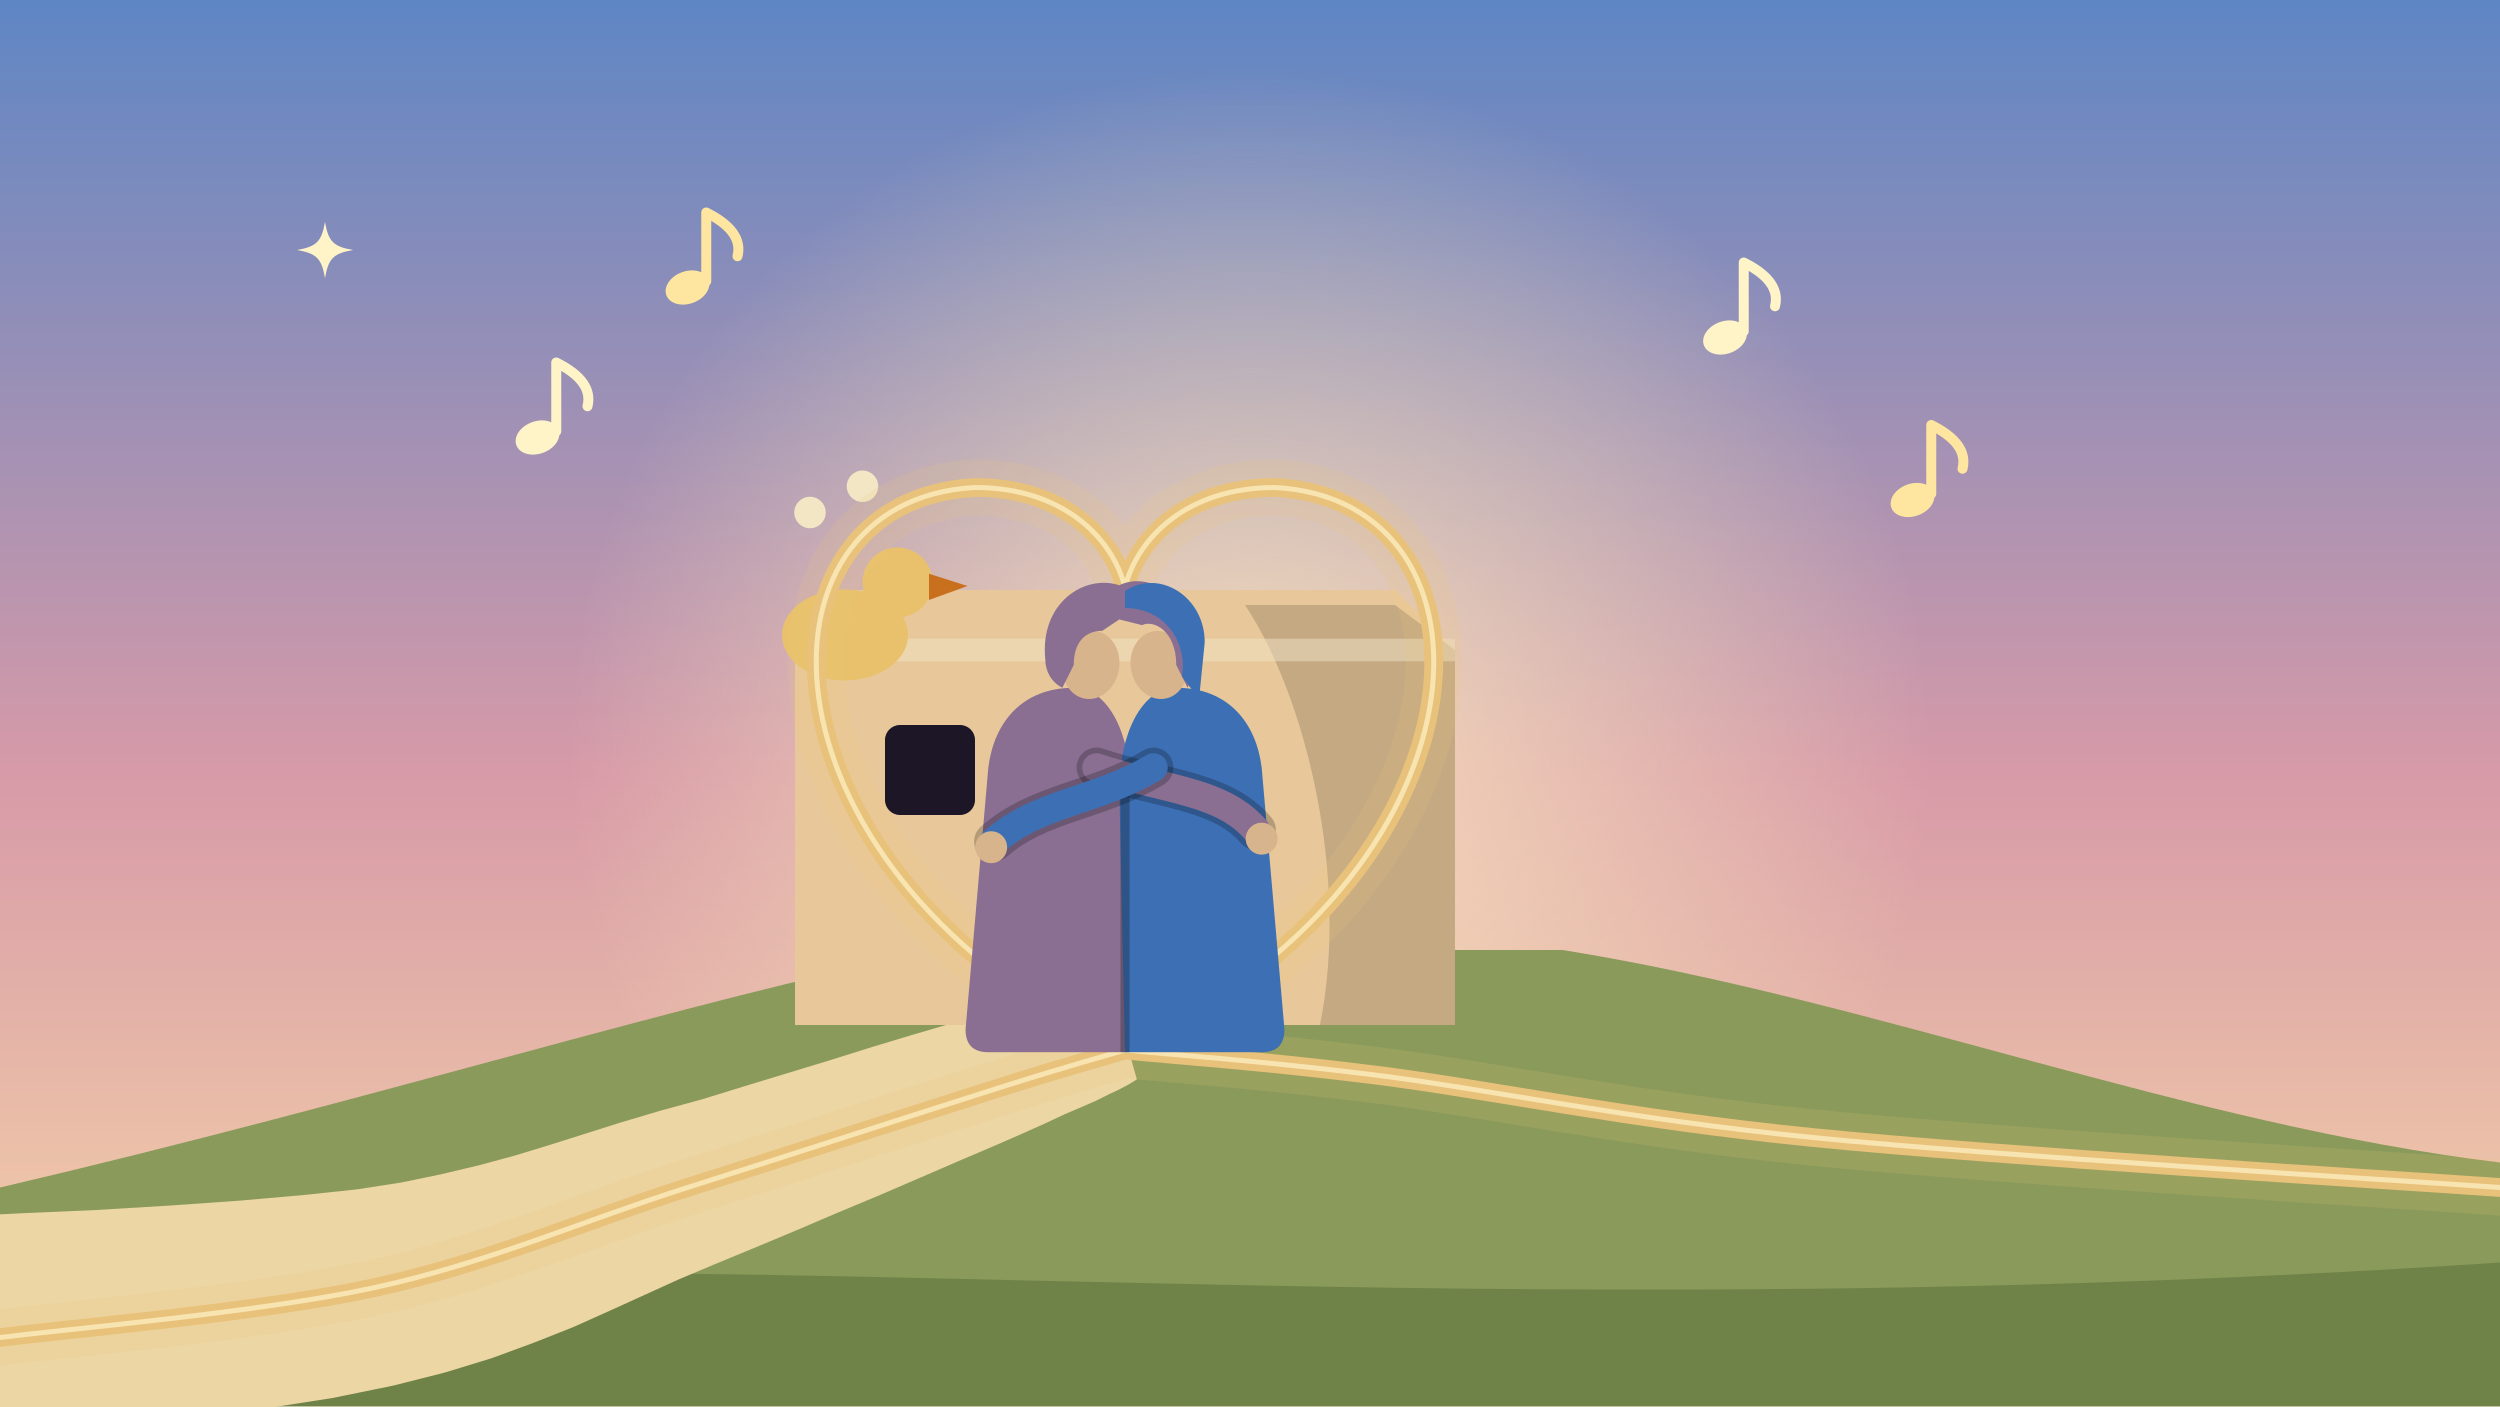
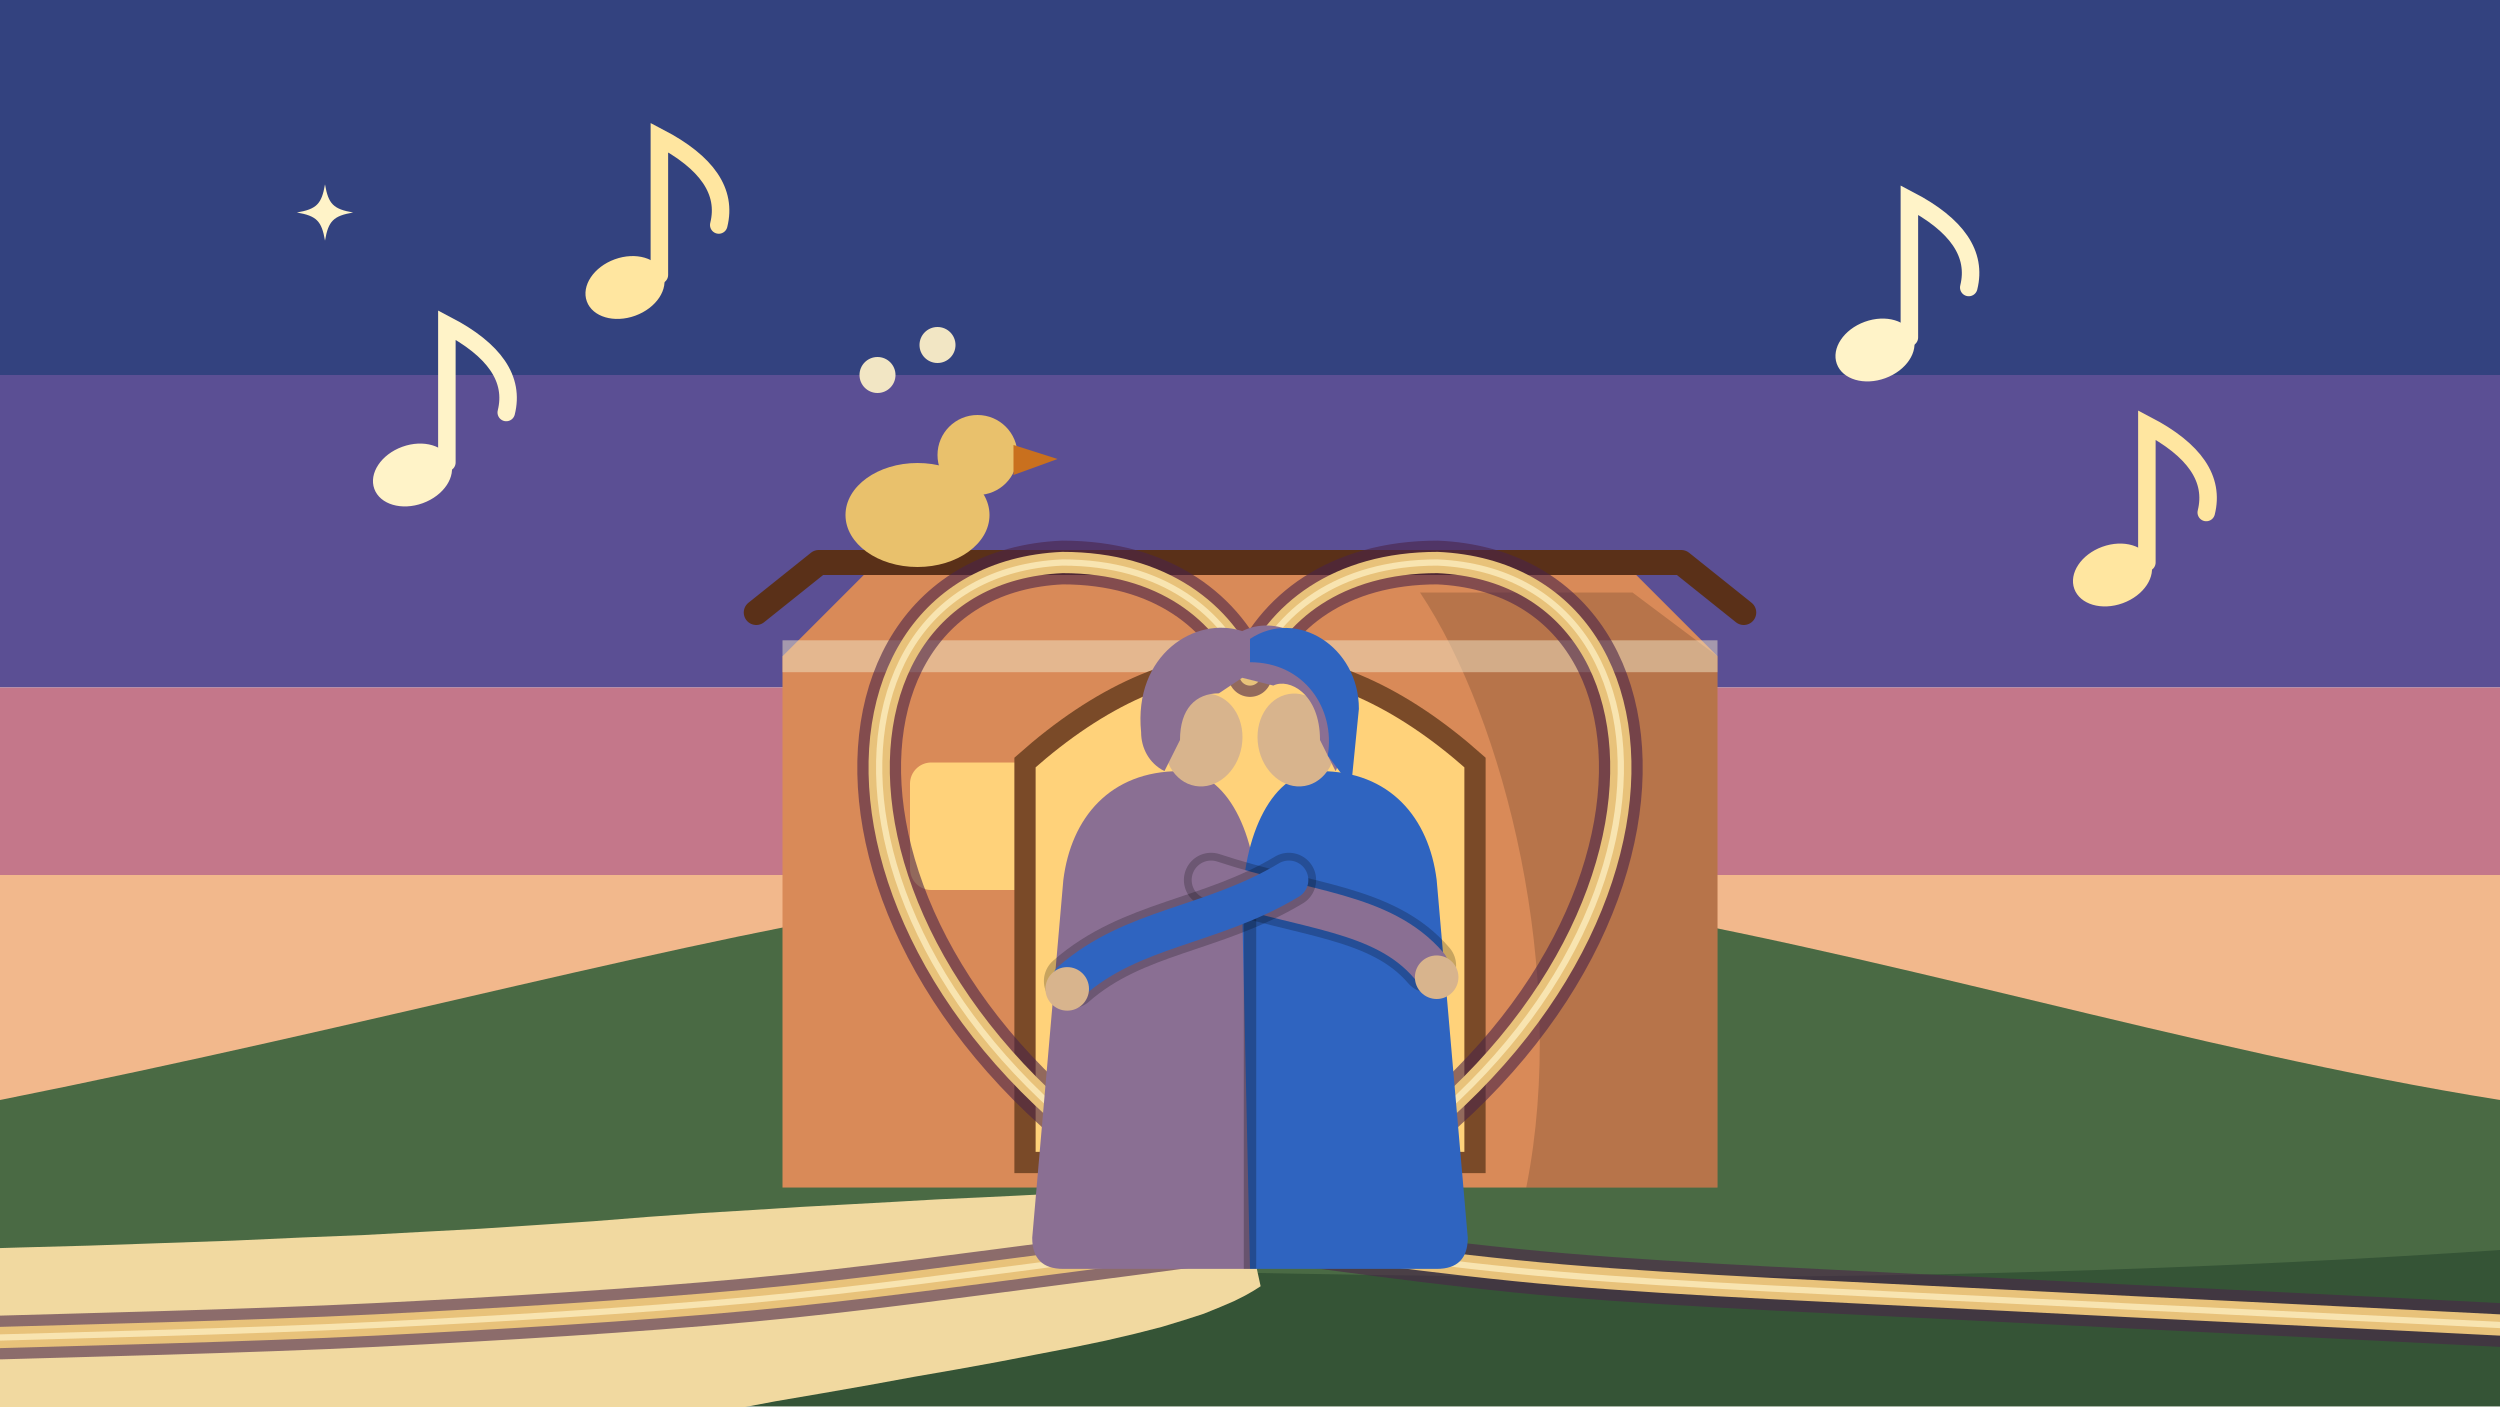
<svg xmlns="http://www.w3.org/2000/svg" viewBox="0 0 400 225" role="img" aria-label="Two women embrace at a doorway on a hilltop path, surrounded by a loop of golden thread and music notes.">
  <defs>
-     <linearGradient id="sky" x1="0" y1="0" x2="0" y2="1">
-       <stop offset="0" stop-color="#5f86c4" />
-       <stop offset="0.55" stop-color="#d79aa8" />
-       <stop offset="1" stop-color="#f8d8a8" />
-     </linearGradient>
-     <radialGradient id="glow" cx="0.5" cy="0.5" r="0.5">
-       <stop offset="0" stop-color="#fff0c0" stop-opacity="0.8" />
-       <stop offset="1" stop-color="#fff0c0" stop-opacity="0" />
-     </radialGradient>
    <symbol id="star4" viewBox="-10 -10 20 20">
      <path d="M0-10C1.200-3 3-1.200 10 0 3 1.200 1.200 3 0 10-1.200 3-3 1.200-10 0-3-1.200-1.200-3 0-10Z" fill="#fff3c8" />
    </symbol>
-     <symbol id="house" viewBox="0 0 50 40">
+     <symbol id="houseLit" viewBox="0 0 50 40">
      <path d="M3 40V15L7 11H43L47 15V40Z" fill="currentColor" />
      <path d="M33 12H43L47 15V40H38C40 30 37 18 33 12Z" fill="#000" fill-opacity=".16" />
      <path d="M3 15H47" fill="none" stroke="#f0e4c6" stroke-opacity=".5" stroke-width="1.500" />
-       <path d="M20 40V29Q25 23 30 29V40Z" fill="#1d1626" />
-       <rect x="9" y="20" width="6" height="6" rx="1" fill="#1d1626" />
+       <path d="M20 40V29Q25 23 30 29V40Z" fill="#ffd27a" />
+       <rect x="9" y="20" width="6" height="6" rx="1" fill="#ffd27a" />
    </symbol>
    <symbol id="cousins" viewBox="0 0 70 90">
      <path d="M26 22C17 22 12 28 11 36L7 82Q7 86 11 86H35L36 40C36 30 32 22 26 22Z" fill="#8a6f93" />
      <path d="M44 22C53 22 58 28 59 36L63 82Q63 86 59 86H35L34 40C34 30 38 22 44 22Z" fill="currentColor" />
      <path d="M35 36V86" fill="none" stroke="#000" stroke-opacity=".25" stroke-width="1.600" />
      <path d="M30 36C42 40 52 40 58 47" fill="none" stroke="#000" stroke-opacity=".22" stroke-width="7" stroke-linecap="round" />
      <path d="M30 36C42 40 52 40 58 47" fill="none" stroke="#8a6f93" stroke-width="5" stroke-linecap="round" />
      <circle cx="59" cy="48.500" r="2.800" fill="#d8b48d" />
      <path d="M40 36C30 42 20 42 12 49" fill="none" stroke="#000" stroke-opacity=".22" stroke-width="7" stroke-linecap="round" />
      <path d="M40 36C30 42 20 42 12 49" fill="none" stroke="currentColor" stroke-width="5" stroke-linecap="round" />
      <circle cx="11.500" cy="50" r="2.800" fill="#d8b48d" />
      <ellipse cx="29" cy="18" rx="5" ry="6" transform="rotate(10 29 18)" fill="#d8b48d" />
      <ellipse cx="41" cy="18" rx="5" ry="6" transform="rotate(-10 41 18)" fill="#d8b48d" />
      <path d="M21 17C20 7 28 2 34 4C38 2 44 4 47 12C48 16 47 20 46 22L44 18C44 12 40 10 38 11L34 10L31 12C28 12 26 14 26 18L24 22C22 21 21 19 21 17Z" fill="#8a6f93" />
      <path d="M35 5C41 1 49 6 49 14L48 24L45 20C46 14 42 8 35 8Z" fill="currentColor" />
    </symbol>
  </defs>
-   <rect width="400" height="225" fill="url(#sky)" />
-   <circle cx="200" cy="120" r="110" fill="url(#glow)" />
-   <use href="#star4" x="47.5" y="35.5" width="9" height="9" />
-   <path d="M0 190C60 176 110 160 150 152L250 152C300 160 350 180 400 186V225H0Z" fill="#8a9a5a" />
-   <path d="M0 208C100 196 220 214 400 202V225H0Z" fill="#6f8348" />
-   <path d="M-18.3 232.9L-12.1 232L-3.5 230.9L6.9 229.8L18.4 228.4L30.3 227L42.1 225.4L53.1 223.7L62.9 221.7L71.2 219.6L78.7 217.3L85.5 214.8L91.8 212.3L97.6 209.7L103.1 207.2L108.6 204.7L114.3 202.3L120.6 199.7L127.3 196.9L134.1 194L140.8 191.2L147.3 188.4L153.3 185.8L158.7 183.5L163.3 181.5L167.1 179.8L170.3 178.3L173.1 177.1L175.4 176.1L177.4 175.1L179.1 174.3L180.6 173.5L181.9 172.7L178.1 159.3L176.7 159.3L175.1 159.3L173.2 159.4L170.8 159.7L168.1 160.1L164.8 160.7L161.1 161.5L156.7 162.5L151.7 163.9L145.9 165.6L139.6 167.5L132.9 169.6L126 171.7L119.1 173.8L112.3 175.9L105.7 177.7L99.3 179.6L93.3 181.5L87.6 183.3L82 185L76.4 186.5L70.5 187.9L64.2 189.2L57.1 190.3L48.6 191.2L38.4 192.1L27 192.9L15.4 193.6L4 194.1L-6.4 194.6L-15.2 194.9L-21.7 195.1Z" fill="#ecd6a4" />
-   <use href="#house" x="120" y="68" width="120" height="96" color="#e8c89a" />
-   <g fill="#fff3c8">
-     <ellipse cx="86" cy="70" rx="3.600" ry="2.600" transform="rotate(-20 86 70)" />
-   </g>
-   <path d="M89 69V58Q95 61 94 65" fill="none" stroke="#fff3c8" stroke-width="1.6" stroke-linecap="round" stroke-linejoin="round" />
-   <g fill="#ffe6a0">
-     <ellipse cx="110" cy="46" rx="3.600" ry="2.600" transform="rotate(-20 110 46)" />
-   </g>
-   <path d="M113 45V34Q119 37 118 41" fill="none" stroke="#ffe6a0" stroke-width="1.6" stroke-linecap="round" stroke-linejoin="round" />
-   <g fill="#fff3c8">
-     <ellipse cx="276" cy="54" rx="3.600" ry="2.600" transform="rotate(-20 276 54)" />
-   </g>
-   <path d="M279 53V42Q285 45 284 49" fill="none" stroke="#fff3c8" stroke-width="1.6" stroke-linecap="round" stroke-linejoin="round" />
-   <g fill="#ffe6a0">
-     <ellipse cx="306" cy="80" rx="3.600" ry="2.600" transform="rotate(-20 306 80)" />
-   </g>
-   <path d="M309 79V68Q315 71 314 75" fill="none" stroke="#ffe6a0" stroke-width="1.6" stroke-linecap="round" stroke-linejoin="round" />
-   <g transform="translate(138 96) scale(2.8)">
+   <rect x="0" y="0" width="400" height="60" fill="#33427f" />
+   <rect x="0" y="60" width="400" height="50" fill="#5b4f94" />
+   <rect x="0" y="110" width="400" height="40" fill="#c4778a" />
+   <rect x="0" y="140" width="400" height="50" fill="#f2b88c" />
+   <use href="#star4" x="47.5" y="29.5" width="9" height="9" />
+   <path d="M0 176C60 164 110 150 150 144L250 144C300 152 350 168 400 176V225H0Z" fill="#4a6a44" />
+   <path d="M0 206C100 194 220 212 400 200V225H0Z" fill="#355436" />
+   <path d="M-18.4 243.9L-12.2 243.1L-3.9 242L6 240.9L17.1 239.7L28.7 238.4L40.3 237.1L51.5 235.8L61.7 234.4L71.2 233.1L80.6 231.6L89.8 230.1L98.9 228.6L107.6 227.1L116.1 225.7L124.1 224.2L131.7 222.9L139.1 221.6L146.2 220.3L153.1 219.1L159.7 217.9L165.9 216.7L171.6 215.6L176.9 214.5L181.6 213.4L185.9 212.3L189.5 211.2L192.6 210.2L195.3 209.1L197.4 208.2L199.2 207.3L200.6 206.5L201.7 205.8L198.3 190.2L196.8 190.1L195 190L193.1 190.1L191 190.1L188.5 190.2L185.7 190.3L182.3 190.5L178.4 190.6L173.8 190.8L168.5 191L162.8 191.3L156.6 191.6L150 191.9L143 192.3L135.7 192.7L128.3 193.1L120.4 193.6L112.2 194.1L103.7 194.7L94.9 195.4L85.9 196L76.8 196.6L67.5 197.1L58.3 197.6L48.3 198L37.3 198.5L25.8 198.9L14.2 199.3L3.1 199.6L-6.9 199.9L-15.3 200L-21.6 200.1Z" fill="#f1d9a0" />
+   <use href="#houseLit" x="115" y="54" width="170" height="136" color="#d98a58" />
+   <path d="M164 186V122Q200 90 236 122V186Z" fill="#ffd27a" />
+   <path d="M164 186V122Q200 90 236 122V186Z" fill="none" stroke="#7a4a28" stroke-width="3.400" />
+   <path d="M121 98L131 90H269L279 98" fill="none" stroke="#5a3018" stroke-width="4" stroke-linejoin="round" stroke-linecap="round" />
+   <ellipse cx="66" cy="76" rx="6.500" ry="4.800" transform="rotate(-20 66 76)" fill="#fff3c8" />
+   <path d="M71.5 74V52Q83 58 81 66" fill="none" stroke="#fff3c8" stroke-width="2.800" stroke-linecap="round" />
+   <ellipse cx="100" cy="46" rx="6.500" ry="4.800" transform="rotate(-20 100 46)" fill="#ffe6a0" />
+   <path d="M105.5 44V22Q117 28 115 36" fill="none" stroke="#ffe6a0" stroke-width="2.800" stroke-linecap="round" />
+   <ellipse cx="300" cy="56" rx="6.500" ry="4.800" transform="rotate(-20 300 56)" fill="#fff3c8" />
+   <path d="M305.5 54V32Q317 38 315 46" fill="none" stroke="#fff3c8" stroke-width="2.800" stroke-linecap="round" />
+   <ellipse cx="338" cy="92" rx="6.500" ry="4.800" transform="rotate(-20 338 92)" fill="#ffe6a0" />
+   <path d="M343.5 90V68Q355 74 353 82" fill="none" stroke="#ffe6a0" stroke-width="2.800" stroke-linecap="round" />
+   <g transform="translate(150 76) scale(3.2)">
    <ellipse cx="-1" cy="2" rx="3.600" ry="2.600" fill="#e9c16c" />
    <circle cx="2" cy="-1" r="2" fill="#e9c16c" />
    <path d="M3.800 -1.500L6 -.8L3.800 0Z" fill="#c9701e" />
    <circle cx="-3" cy="-5" r=".9" fill="#F2E6C4" />
    <circle cx="0" cy="-6.500" r=".9" fill="#F2E6C4" />
  </g>
-   <path d="M0 214C10 212.7 41.7 210 60 206C78.3 202 93.3 195.3 110 190C126.7 184.7 148.3 177.7 160 174C171.7 170.3 176.7 169 180 168C120 140 118 80 156 78C170 78 178 86 180 94C182 86 190 78 204 78C242 80 240 140 180 168C186.7 168.7 201.7 169.7 220 172C238.3 174.3 260 179 290 182C320 185 381.7 188.7 400 190" fill="none" stroke="#E8C27A" stroke-width="9" stroke-opacity=".16" stroke-linecap="round" stroke-linejoin="round" />
-   <path d="M0 214C10 212.7 41.7 210 60 206C78.3 202 93.3 195.3 110 190C126.7 184.7 148.3 177.7 160 174C171.7 170.3 176.7 169 180 168C120 140 118 80 156 78C170 78 178 86 180 94C182 86 190 78 204 78C242 80 240 140 180 168C186.7 168.7 201.7 169.7 220 172C238.3 174.3 260 179 290 182C320 185 381.7 188.7 400 190" fill="none" stroke="#E8C27A" stroke-width="3" stroke-linecap="round" stroke-linejoin="round" />
-   <path d="M0 214C10 212.7 41.7 210 60 206C78.3 202 93.3 195.3 110 190C126.7 184.7 148.3 177.7 160 174C171.7 170.3 176.7 169 180 168C120 140 118 80 156 78C170 78 178 86 180 94C182 86 190 78 204 78C242 80 240 140 180 168C186.7 168.7 201.7 169.7 220 172C238.3 174.3 260 179 290 182C320 185 381.7 188.7 400 190" fill="none" stroke="#fff3c8" stroke-width="0.8" stroke-opacity=".7" stroke-linecap="round" stroke-linejoin="round" />
-   <use href="#cousins" x="148" y="90" width="64" height="82" color="#3d6fb4" />
+   <path d="M0 214C10 213.7 40 213 60 212C80 211 101.7 209.7 120 208C138.3 206.3 156.7 203.7 170 202C183.3 200.3 195 198.7 200 198C128 164 126 92 170 90C186 90 196 98 200 108C204 98 214 90 230 90C274 92 272 164 200 198C208.3 199 230 202.3 250 204C270 205.7 295 206.7 320 208C345 209.3 386.7 211.3 400 212" fill="none" stroke="#4a2448" stroke-width="7" stroke-linecap="round" stroke-linejoin="round" stroke-opacity=".6" />
+   <path d="M0 214C10 213.7 40 213 60 212C80 211 101.7 209.7 120 208C138.3 206.3 156.7 203.7 170 202C183.3 200.3 195 198.7 200 198C128 164 126 92 170 90C186 90 196 98 200 108C204 98 214 90 230 90C274 92 272 164 200 198C208.3 199 230 202.3 250 204C270 205.7 295 206.7 320 208C345 209.3 386.7 211.3 400 212" fill="none" stroke="#E8C27A" stroke-width="3.4" stroke-linecap="round" stroke-linejoin="round" />
+   <path d="M0 214C10 213.7 40 213 60 212C80 211 101.7 209.7 120 208C138.3 206.3 156.7 203.7 170 202C183.3 200.3 195 198.7 200 198C128 164 126 92 170 90C186 90 196 98 200 108C204 98 214 90 230 90C274 92 272 164 200 198C208.3 199 230 202.3 250 204C270 205.7 295 206.7 320 208C345 209.3 386.7 211.3 400 212" fill="none" stroke="#fff3c8" stroke-width="1" stroke-opacity=".7" stroke-linecap="round" stroke-linejoin="round" />
+   <use href="#cousins" x="156" y="96" width="88" height="112" color="#2f64c0" />
</svg>
